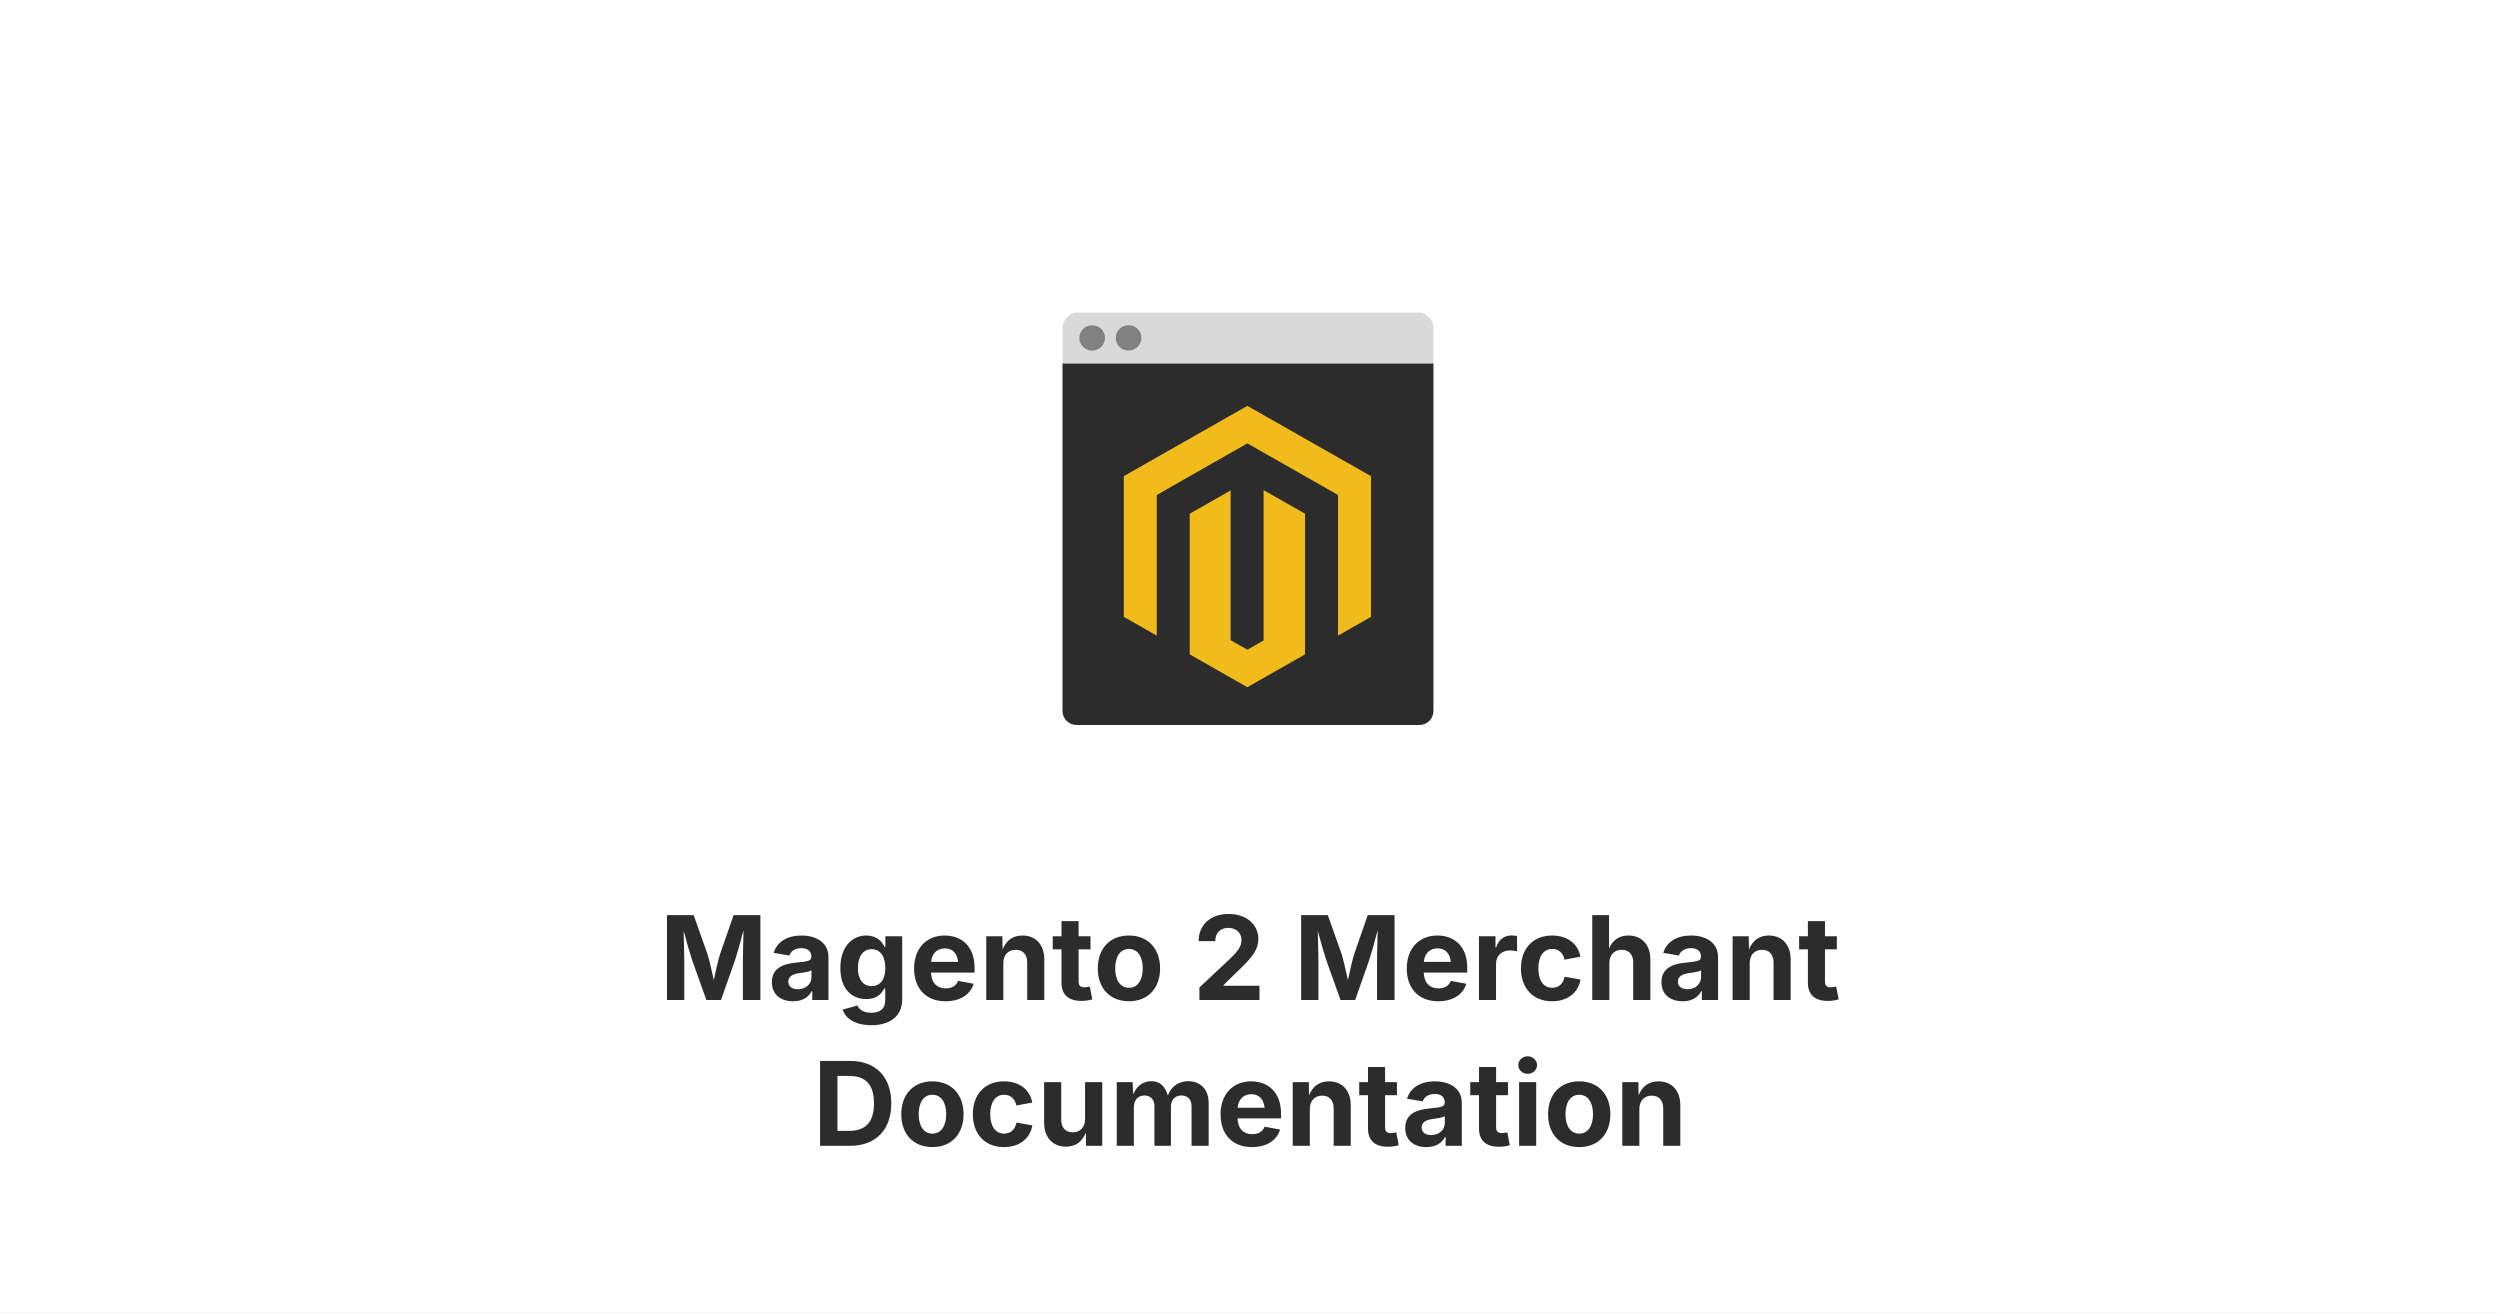
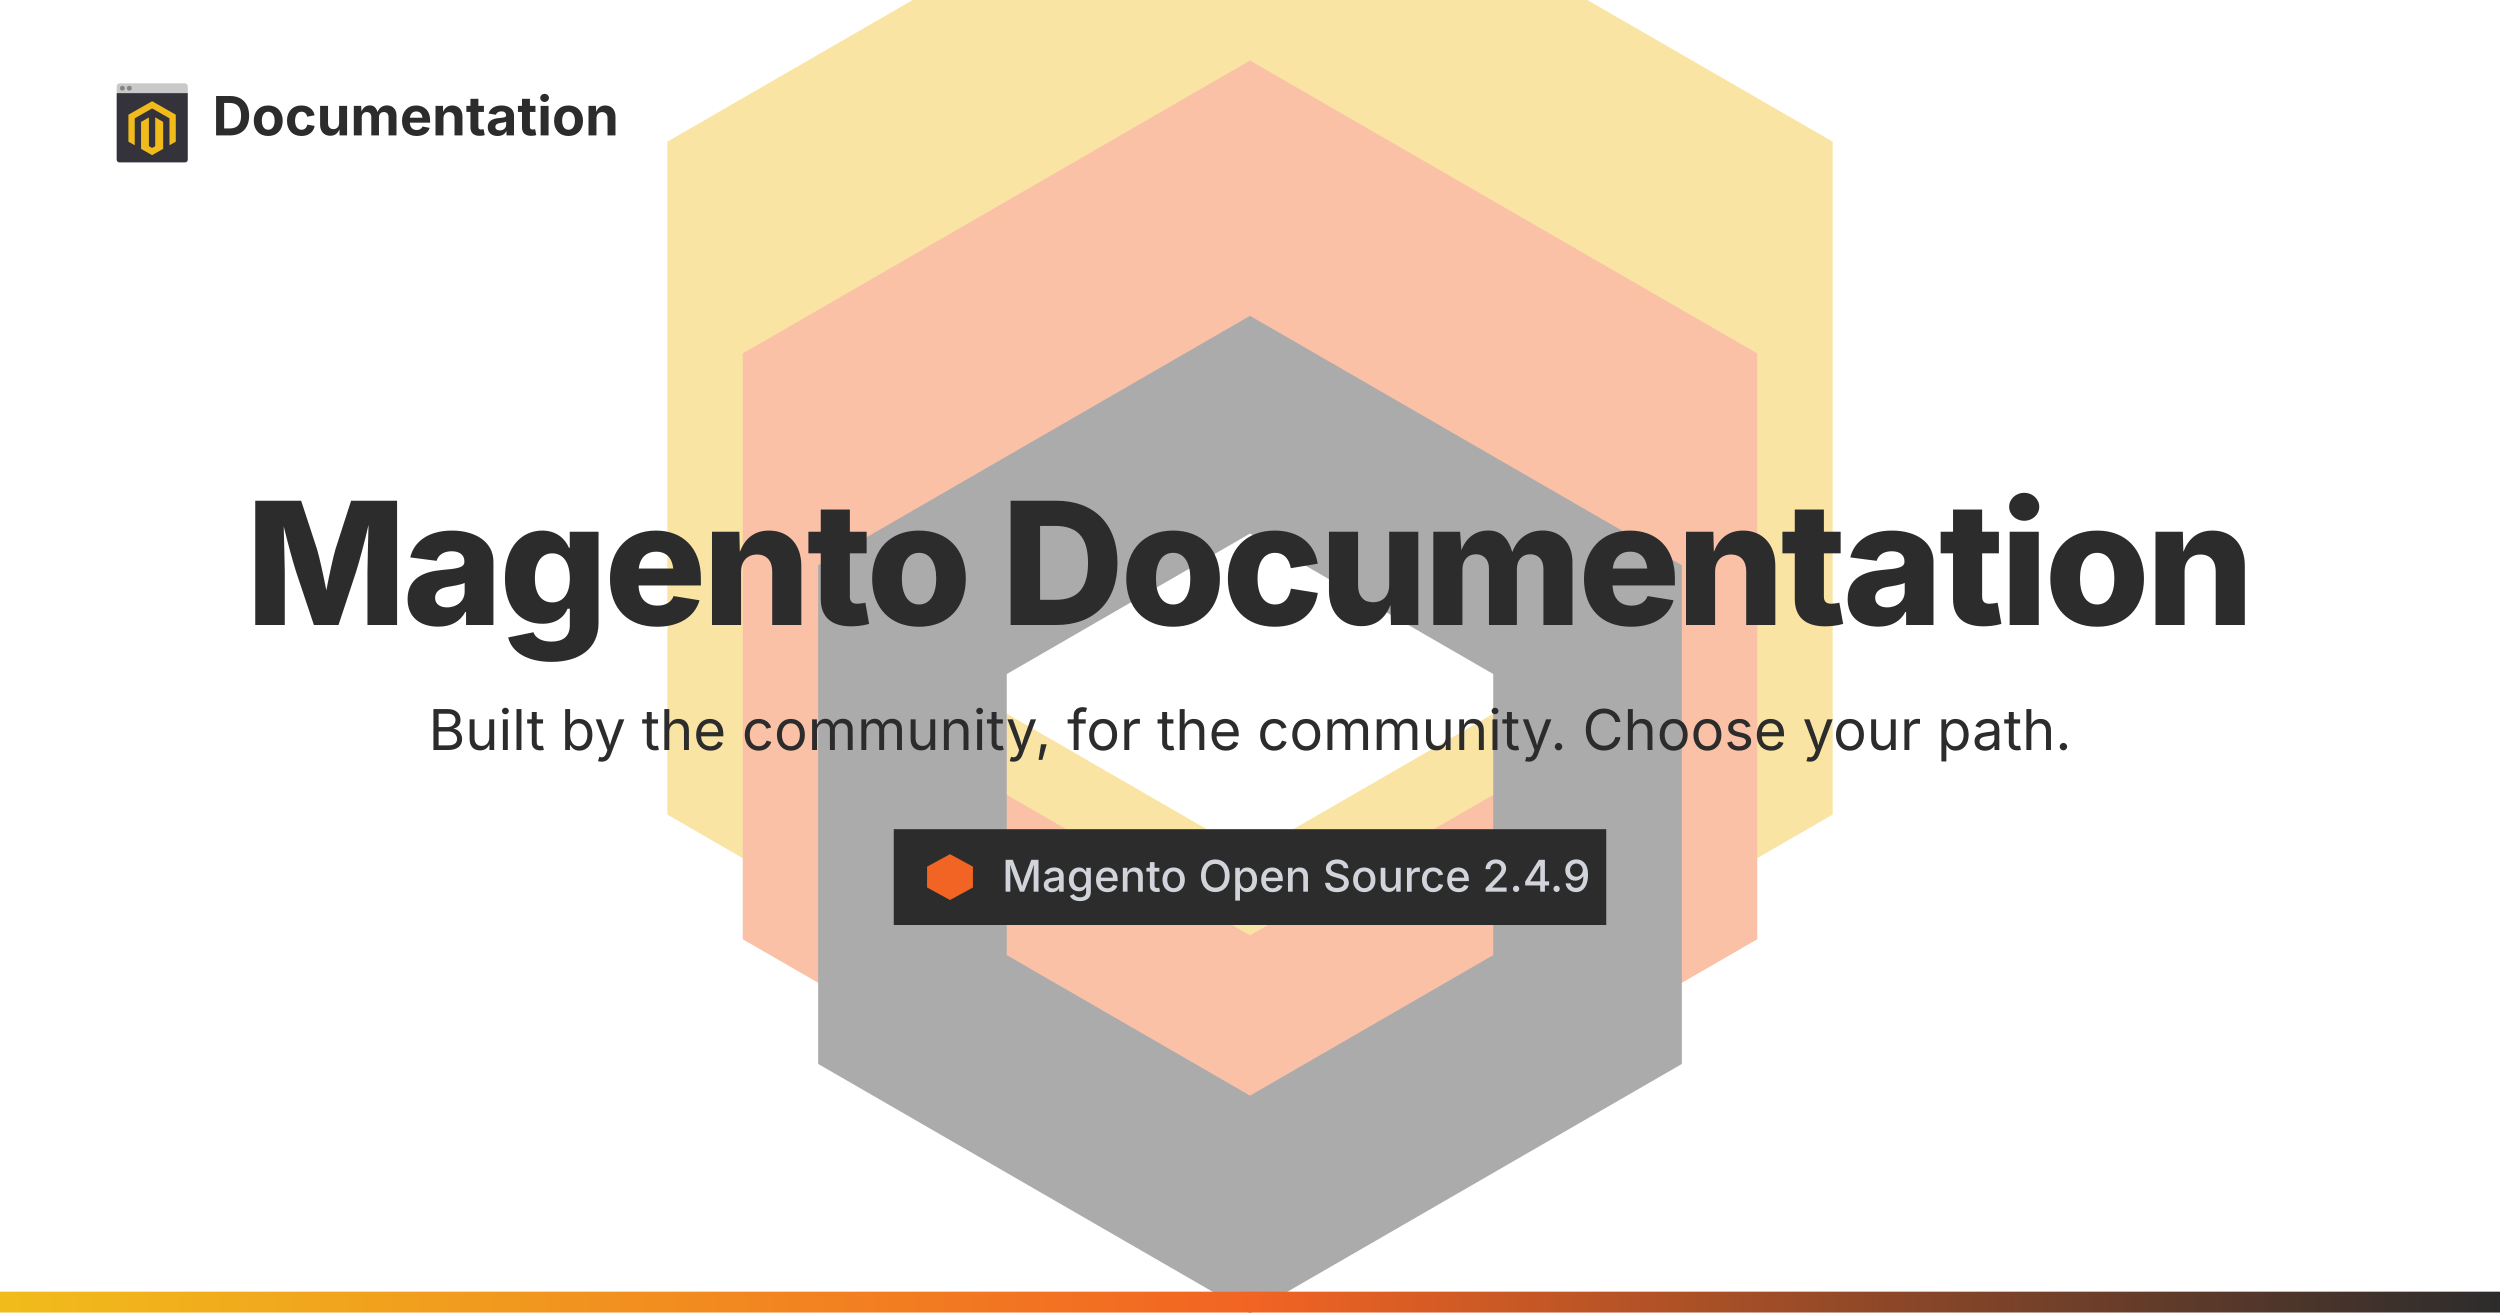
<svg xmlns="http://www.w3.org/2000/svg" width="1200" height="630" viewBox="0 0 1200 630" fill="none">
  <rect width="1200" height="630" fill="#FFFFFF" />
-   <g transform="translate(510, 150) scale(6)">
-     <path d="M0 4.065H29.676V31.888C29.676 32.502 29.171 33 28.549 33H1.128C0.505 33 0 32.502 0 31.888V4.065Z" fill="#2C2C2C" />
-     <path d="M1.269 0H28.408C29.107 0 29.676 0.562 29.676 1.251V4.065H0V1.251C0 0.562 0.57 0 1.269 0Z" fill="#D9D9D9" />
-     <path d="M2.373 3.046C2.94 3.046 3.401 2.592 3.401 2.032C3.401 1.473 2.94 1.019 2.373 1.019C1.805 1.019 1.345 1.473 1.345 2.032C1.345 2.592 1.805 3.046 2.373 3.046Z" fill="#818181" />
-     <path d="M5.286 3.046C5.853 3.046 6.313 2.592 6.313 2.032C6.313 1.473 5.853 1.019 5.286 1.019C4.718 1.019 4.258 1.473 4.258 2.032C4.258 2.592 4.718 3.046 5.286 3.046Z" fill="#818181" />
+   <g opacity="0.40" transform="translate(220,-65) scale(0.95)">
+     <path fill-rule="evenodd" fill="#F1BC1B" d="M400,-30 L694.4,140 L694.4,480 L400,650 L105.6,480 L105.6,140 Z M400,120 L564.5,215 L564.5,405 L400,500 L235.5,405 L235.5,215 Z" />
+     <path fill-rule="evenodd" fill="#F26423" d="M400,99 L656.3,247 L656.3,543 L400,691 L143.7,543 L143.7,247 Z M400,249 L526.4,322 L526.4,468 L400,541 L273.6,468 L273.6,322 Z" />
+     <path fill-rule="evenodd" fill="#2C2C2C" d="M400,228 L618.2,354 L618.2,606 L400,732 L181.8,606 L181.8,354 Z M400,338 L522.9,409 L522.9,551 L400,622 L277.1,551 L277.1,409 Z" />
+   </g>
+   <g transform="translate(56,40) scale(1.15)">
+     <path d="M0 4.065H29.676V31.888C29.676 32.502 29.171 33 28.549 33H1.128C0.505 33 0 32.502 0 31.888V4.065Z" fill="#34323A" />
+     <path d="M1.269 0H28.408C29.107 0 29.676 0.562 29.676 1.251V4.065H0V1.251C0 0.562 0.57 0 1.269 0Z" fill="#C9C9C9" />
+     <path d="M2.373 3.046C2.94 3.046 3.4 2.592 3.4 2.032C3.4 1.473 2.94 1.019 2.373 1.019C1.805 1.019 1.345 1.473 1.345 2.032C1.345 2.592 1.805 3.046 2.373 3.046Z" fill="#848484" />
+     <path d="M5.286 3.046C5.853 3.046 6.313 2.592 6.313 2.032C6.313 1.473 5.853 1.019 5.286 1.019C4.718 1.019 4.258 1.473 4.258 2.032C4.258 2.592 4.718 3.046 5.286 3.046Z" fill="#848484" />
    <path d="M14.788 7.47L4.904 13.092V24.349L7.541 25.849V14.598L14.788 10.469L22.041 14.598V25.849L24.678 24.349V13.092L14.788 7.47Z" fill="#F1BC1B" />
    <path d="M16.086 26.237L14.788 26.978L13.449 26.213V14.233L10.178 16.098V27.349L13.449 29.213L14.788 29.977L16.086 29.236L19.404 27.349V16.098L16.086 14.21V26.237Z" fill="#F1BC1B" />
  </g>
-   <text x="600" y="480" font-family="system-ui, -apple-system, sans-serif" font-size="56" font-weight="700" fill="#2C2C2C" text-anchor="middle">
-         Magento 2 Merchant
-     </text>
-   <text x="600" y="550" font-family="system-ui, -apple-system, sans-serif" font-size="56" font-weight="700" fill="#2C2C2C" text-anchor="middle">
-         Documentation
-     </text>
+   <text x="102" y="65" font-family="'Inter Tight','Inter',system-ui,sans-serif" font-size="26" font-weight="700" fill="#2C2C2C">Documentation</text>
+   <text x="600" y="300" font-family="'Inter Tight','Inter',system-ui,sans-serif" font-size="82" font-weight="800" letter-spacing="-2" fill="#2C2C2C" text-anchor="middle">Magento Documentation</text>
+   <text x="600" y="360" font-family="'Inter Tight','Inter',system-ui,sans-serif" font-size="27" font-weight="400" fill="#2C2C2C" text-anchor="middle">Built by the community, for the community. Choose your path.</text>
+   <g transform="translate(429,398)">
+     <rect x="0" y="0" width="342" height="46" fill="#2C2C2C" />
+     <polygon points="27,12 38,18 38,28 27,34 16,28 16,18" fill="#F26423" />
+     <text x="52" y="30" font-family="'Inter Tight','Inter',system-ui,sans-serif" font-size="21" font-weight="500" fill="#D1D5DB">Magento Open Source 2.4.9</text>
+   </g>
+   <defs>
+     <linearGradient id="brandbar" x1="0" y1="0" x2="1200" y2="0" gradientUnits="userSpaceOnUse">
+       <stop offset="0" stop-color="#F1BC1B" />
+       <stop offset="0.5" stop-color="#F26423" />
+       <stop offset="1" stop-color="#2C2C2C" />
+     </linearGradient>
+   </defs>
+   <rect x="0" y="620" width="1200" height="10" fill="url(#brandbar)" />
</svg>
